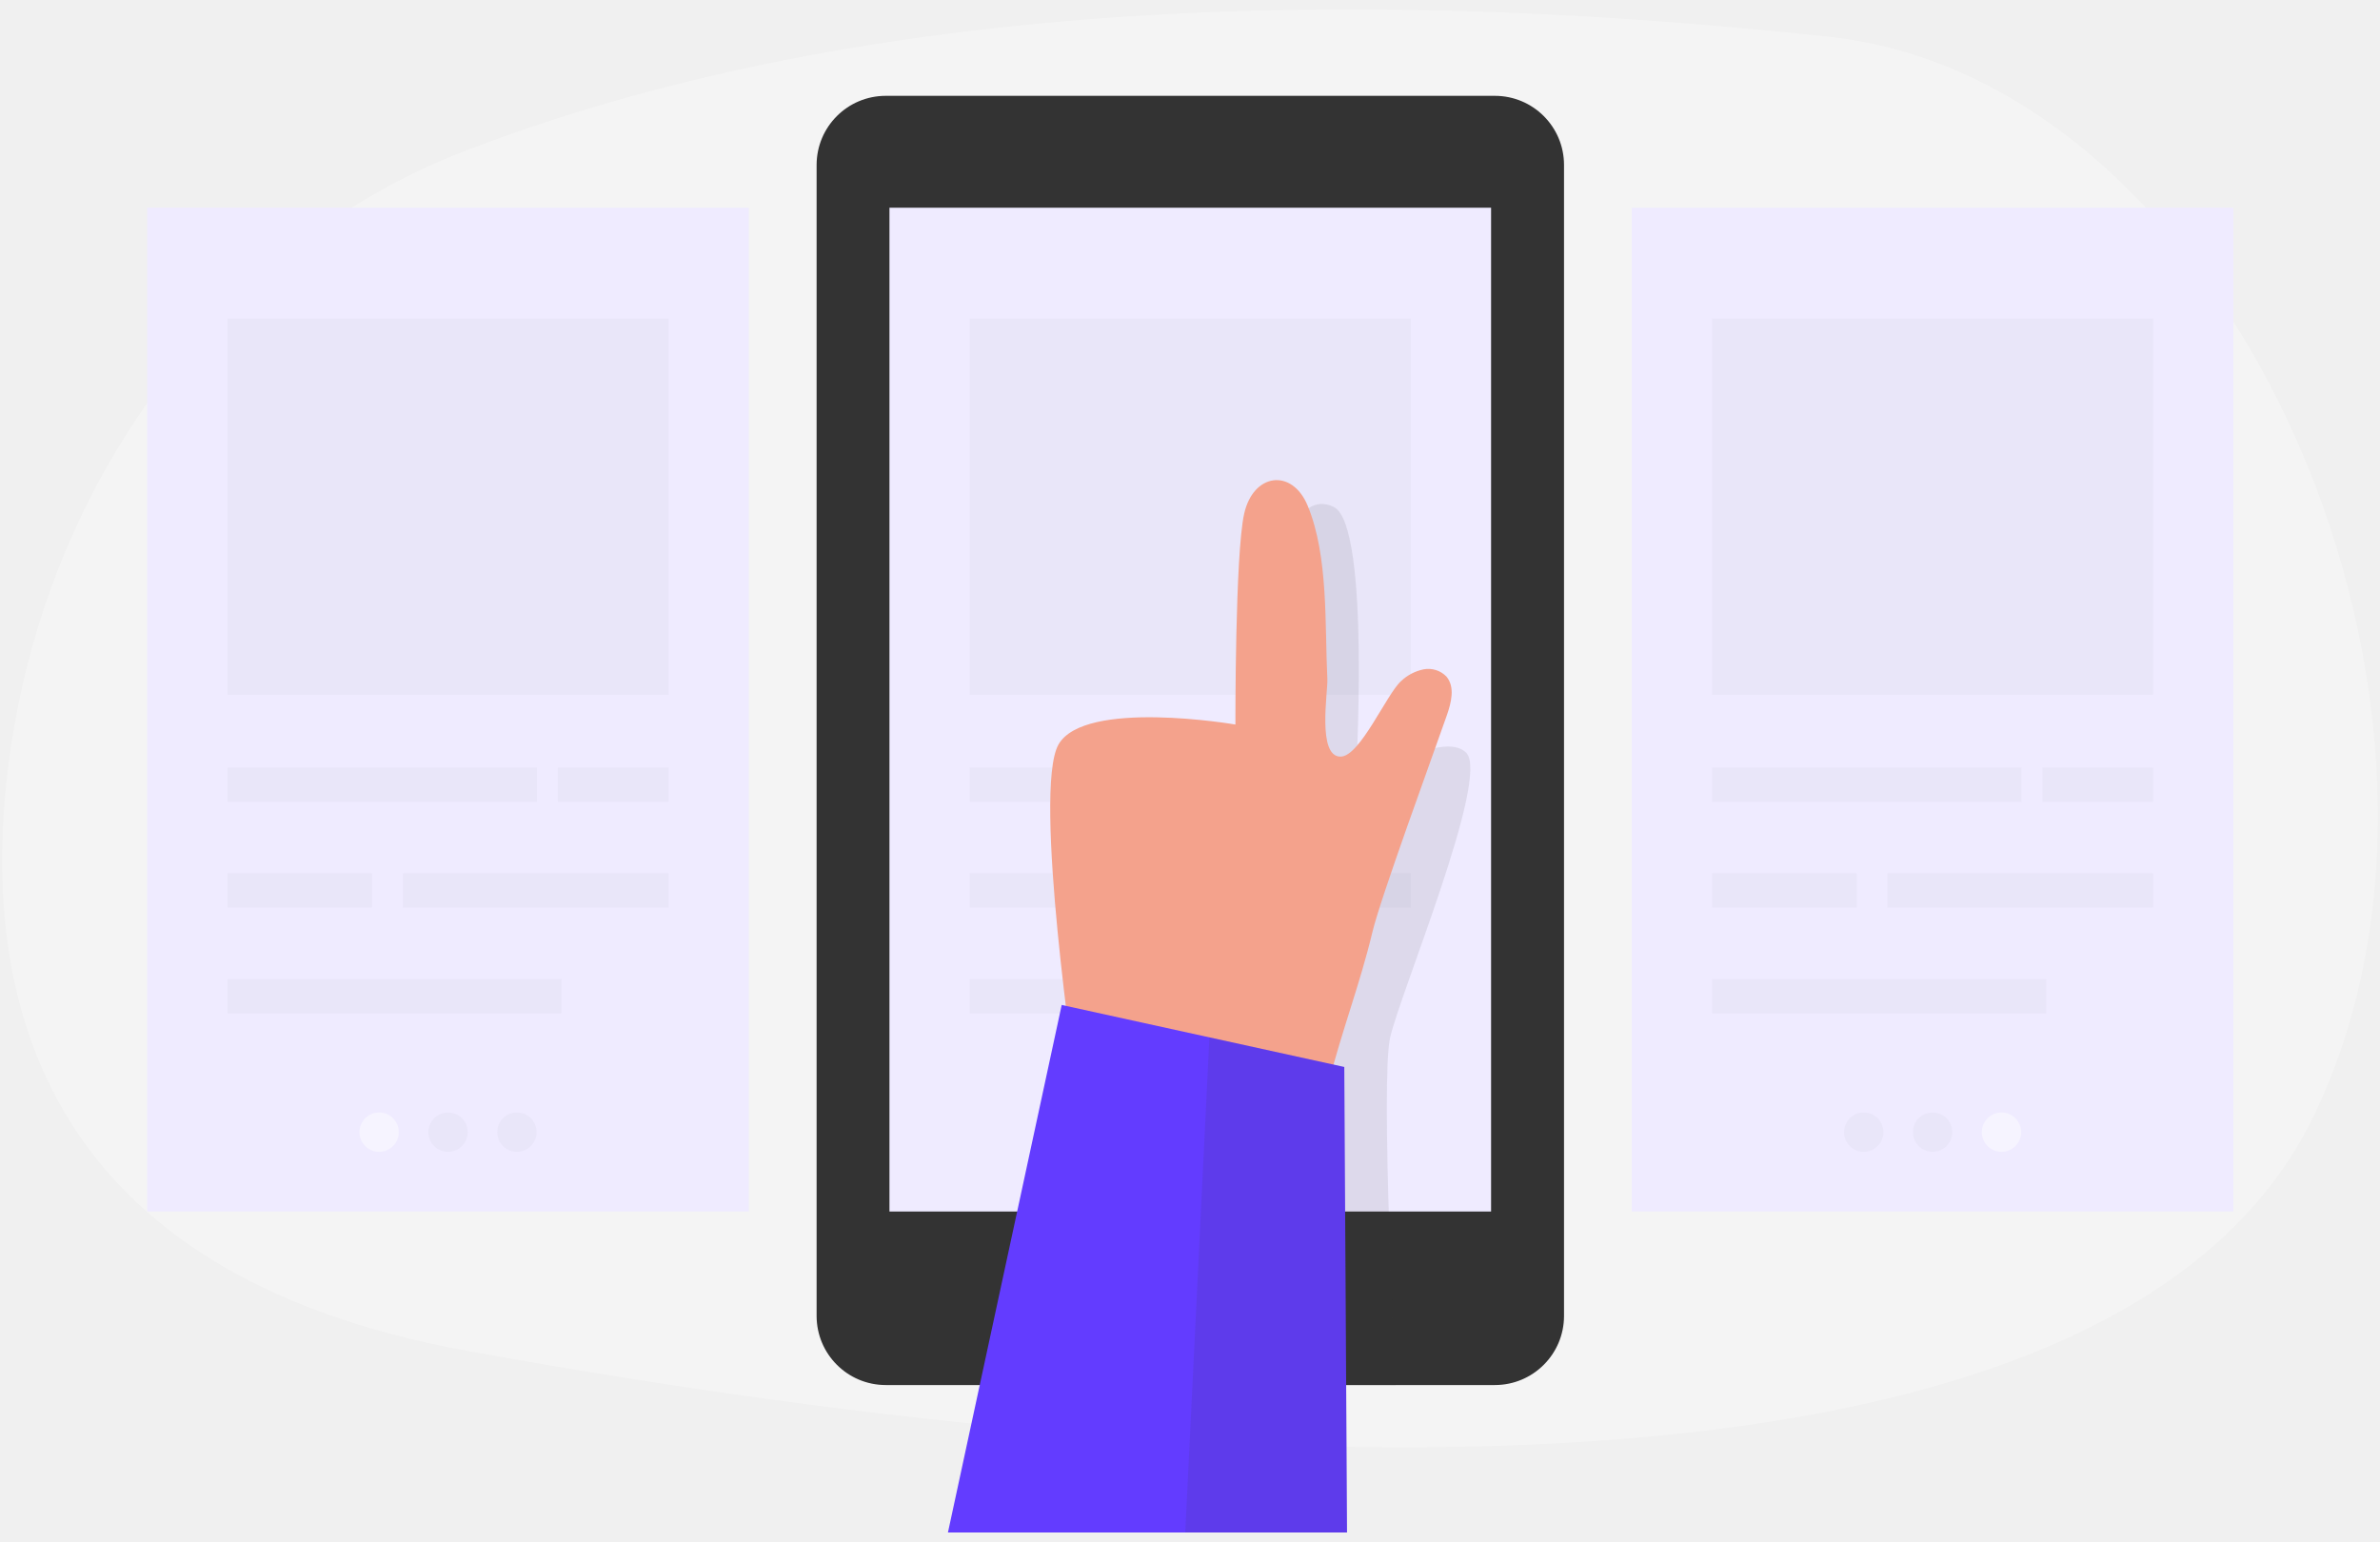
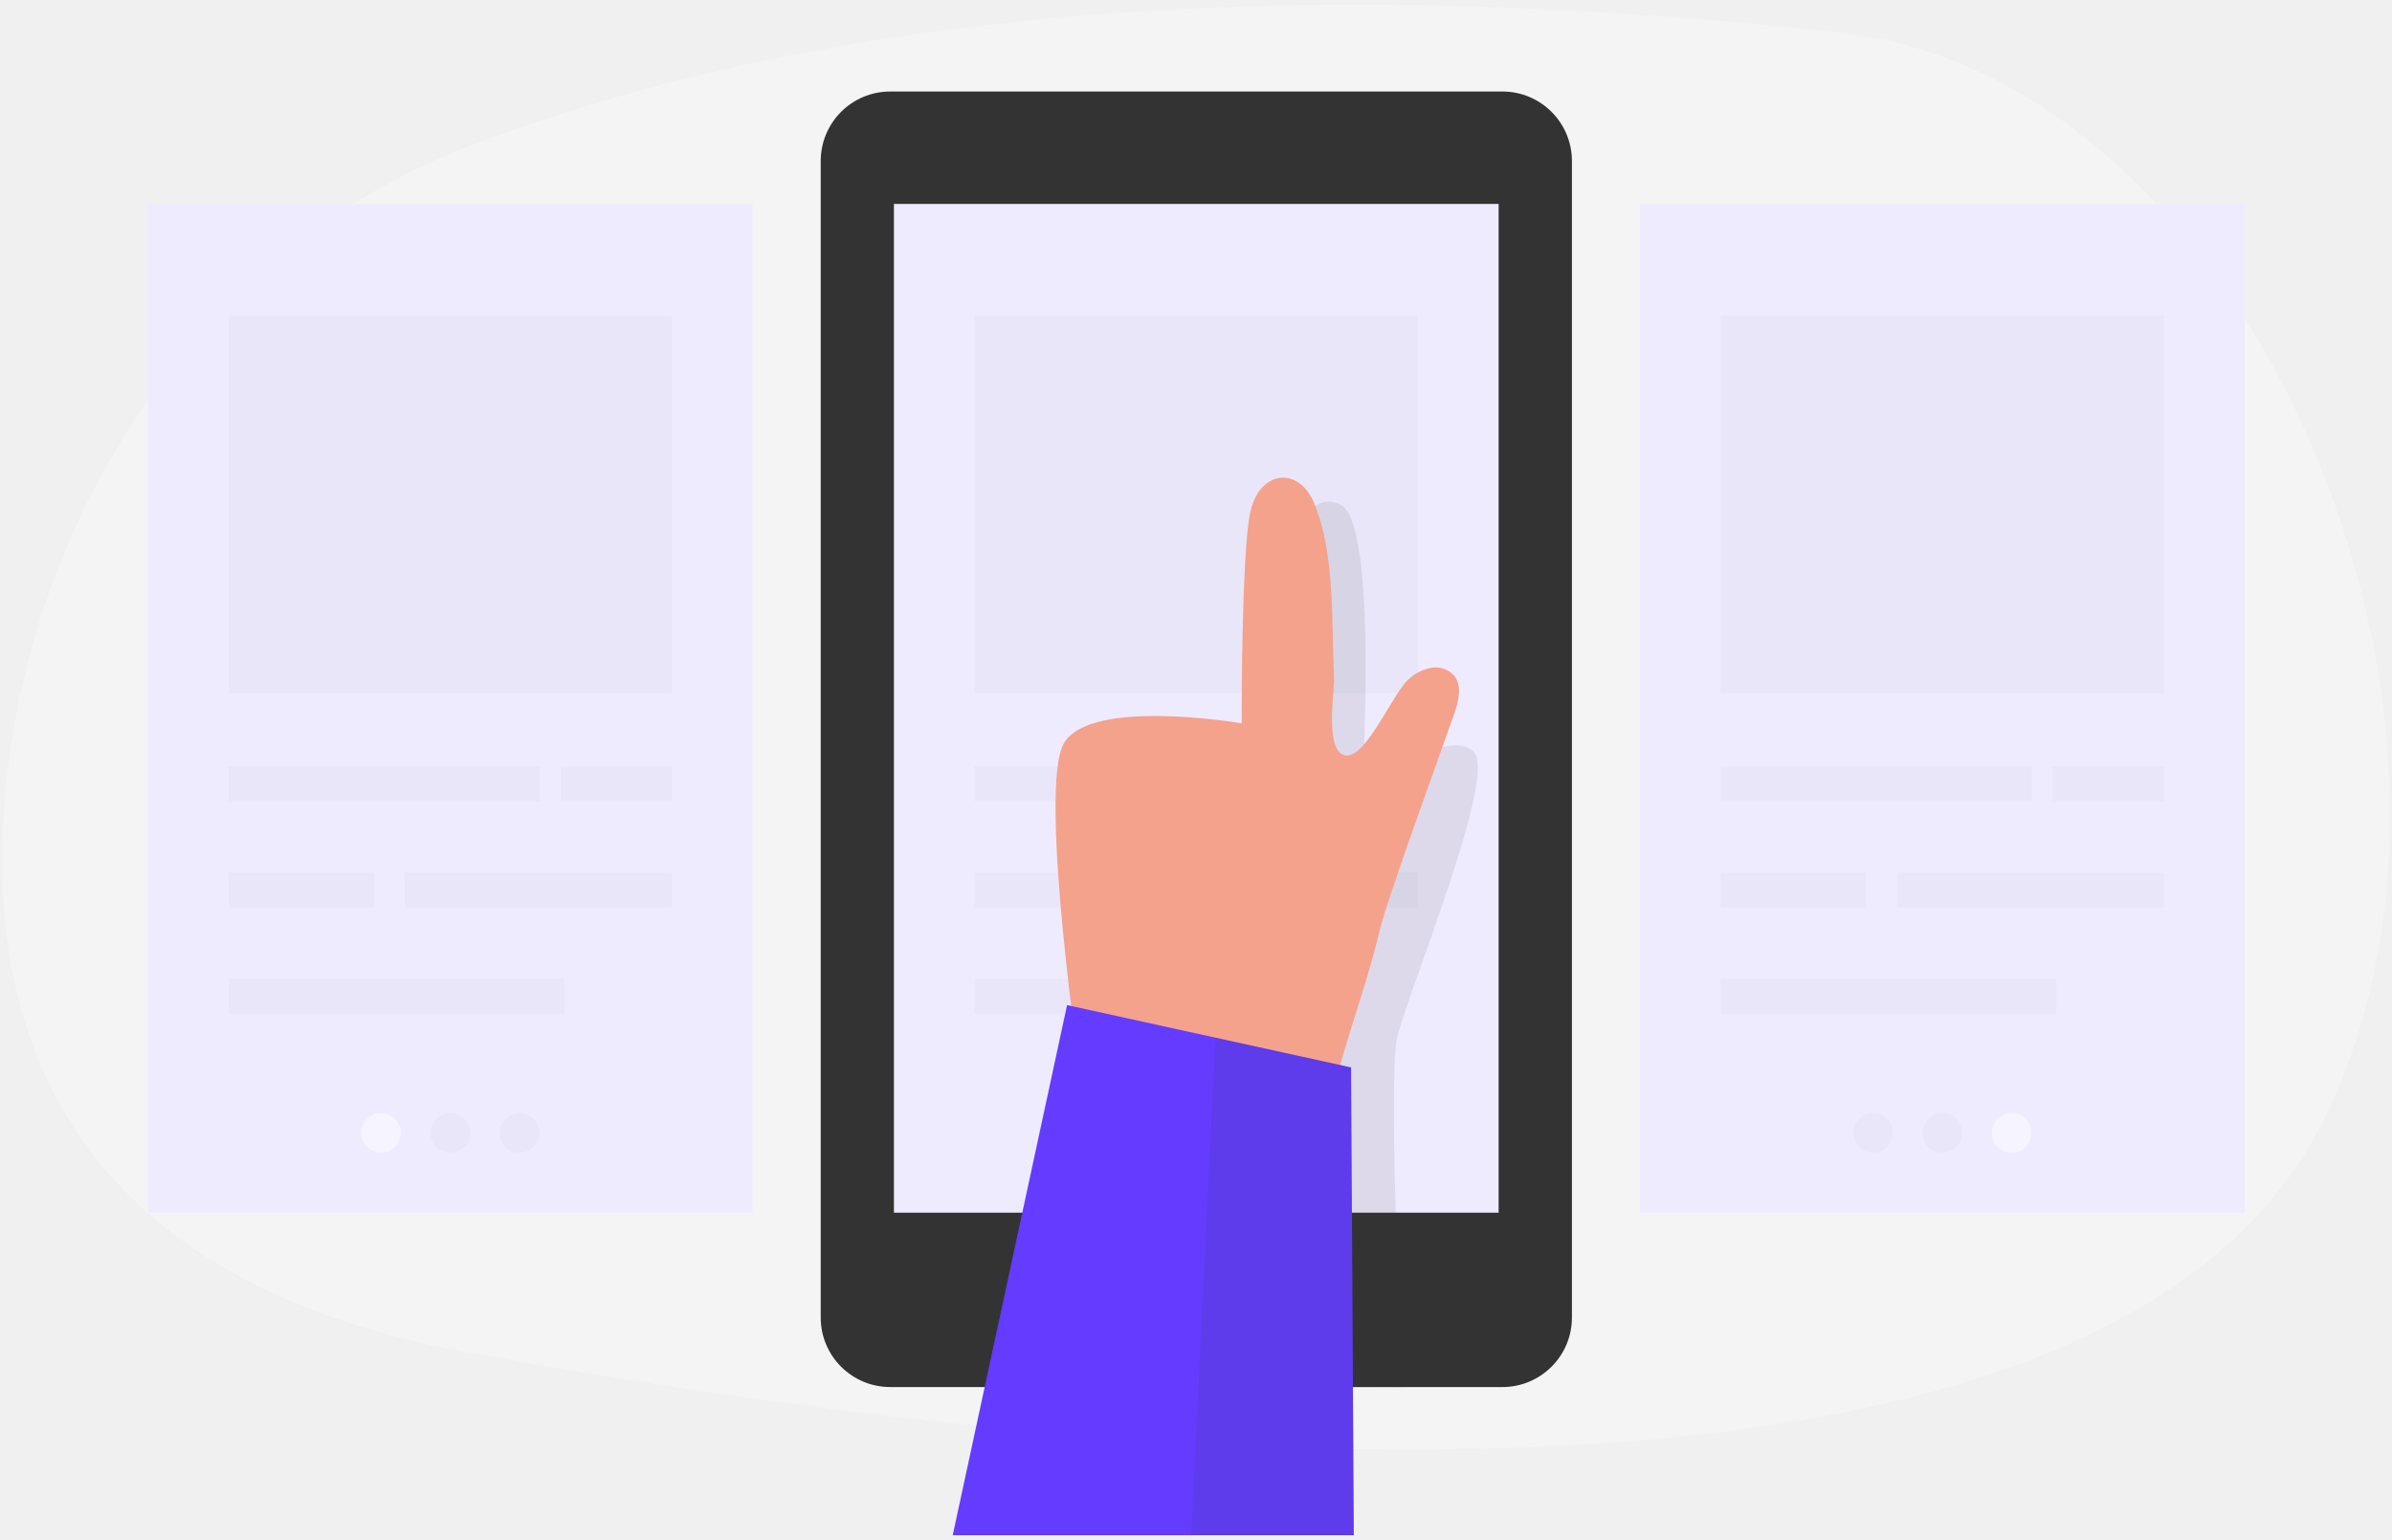
- <svg xmlns="http://www.w3.org/2000/svg" width="125" height="81" viewBox="0 0 125 81" fill="none">
-   <path opacity="0.3" d="M24.347 7.961C11.689 12.862 2.297 25.284 0.429 40.314C-1.132 52.979 2.597 66.973 24.544 70.959C67.247 78.719 111.267 79.627 121.476 58.697C131.684 37.767 117.713 4.251 96.039 1.932C78.841 0.087 49.073 -1.61 24.347 7.961Z" fill="white" />
-   <path d="M78.511 5.034H46.522C44.515 5.034 42.889 6.66 42.889 8.667V69.122C42.889 71.129 44.515 72.755 46.522 72.755H78.511C80.518 72.755 82.144 71.129 82.144 69.122V8.667C82.144 6.66 80.518 5.034 78.511 5.034Z" fill="#333333" />
-   <path opacity="0.03" d="M62.516 70.686C64.087 70.686 65.36 69.413 65.36 67.843C65.36 66.272 64.087 64.999 62.516 64.999C60.946 64.999 59.673 66.272 59.673 67.843C59.673 69.413 60.946 70.686 62.516 70.686Z" fill="#333333" />
-   <path d="M78.313 10.911H46.715V63.64H78.313V10.911Z" fill="#EFEBFF" />
-   <path opacity="0.03" d="M58.898 60.504C59.469 60.504 59.931 60.041 59.931 59.471C59.931 58.901 59.469 58.438 58.898 58.438C58.328 58.438 57.866 58.901 57.866 59.471C57.866 60.041 58.328 60.504 58.898 60.504Z" fill="#333333" />
-   <path opacity="0.44" d="M62.517 60.504C63.087 60.504 63.549 60.041 63.549 59.471C63.549 58.901 63.087 58.438 62.517 58.438C61.946 58.438 61.484 58.901 61.484 59.471C61.484 60.041 61.946 60.504 62.517 60.504Z" fill="white" />
-   <path opacity="0.03" d="M66.135 60.504C66.705 60.504 67.167 60.041 67.167 59.471C67.167 58.901 66.705 58.438 66.135 58.438C65.564 58.438 65.102 58.901 65.102 59.471C65.102 60.041 65.564 60.504 66.135 60.504Z" fill="#333333" />
-   <path opacity="0.03" d="M74.099 16.727H50.933V36.502H74.099V16.727Z" fill="#333333" />
-   <path opacity="0.03" d="M67.186 40.315H50.933V42.125H67.186V40.315Z" fill="#333333" />
-   <path opacity="0.03" d="M74.099 40.315H68.283V42.125H74.099V40.315Z" fill="#333333" />
-   <path opacity="0.03" d="M58.526 45.868H50.933V47.679H58.526V45.868Z" fill="#333333" />
-   <path opacity="0.03" d="M74.099 45.868H60.14V47.679H74.099V45.868Z" fill="#333333" />
-   <path opacity="0.03" d="M68.477 51.427H50.933V53.238H68.477V51.427Z" fill="#333333" />
-   <path d="M39.328 10.911H7.729V63.64H39.328V10.911Z" fill="#EFEBFF" />
-   <path opacity="0.44" d="M19.913 60.504C20.483 60.504 20.945 60.041 20.945 59.471C20.945 58.901 20.483 58.438 19.913 58.438C19.342 58.438 18.88 58.901 18.88 59.471C18.88 60.041 19.342 60.504 19.913 60.504Z" fill="white" />
-   <path opacity="0.03" d="M23.53 60.504C24.101 60.504 24.563 60.041 24.563 59.471C24.563 58.901 24.101 58.438 23.53 58.438C22.96 58.438 22.498 58.901 22.498 59.471C22.498 60.041 22.96 60.504 23.53 60.504Z" fill="#333333" />
-   <path opacity="0.03" d="M27.148 60.504C27.719 60.504 28.181 60.041 28.181 59.471C28.181 58.901 27.719 58.438 27.148 58.438C26.578 58.438 26.116 58.901 26.116 59.471C26.116 60.041 26.578 60.504 27.148 60.504Z" fill="#333333" />
-   <path opacity="0.03" d="M35.113 16.727H11.947V36.502H35.113V16.727Z" fill="#333333" />
-   <path opacity="0.03" d="M28.2 40.315H11.947V42.125H28.2V40.315Z" fill="#333333" />
-   <path opacity="0.03" d="M35.114 40.315H29.297V42.125H35.114V40.315Z" fill="#333333" />
-   <path opacity="0.03" d="M19.54 45.868H11.947V47.679H19.54V45.868Z" fill="#333333" />
-   <path opacity="0.03" d="M35.114 45.868H21.154V47.679H35.114V45.868Z" fill="#333333" />
-   <path opacity="0.03" d="M29.491 51.427H11.947V53.238H29.491V51.427Z" fill="#333333" />
-   <path d="M117.299 10.911H85.701V63.64H117.299V10.911Z" fill="#EFEBFF" />
-   <path opacity="0.03" d="M97.885 60.504C98.455 60.504 98.917 60.041 98.917 59.471C98.917 58.901 98.455 58.438 97.885 58.438C97.314 58.438 96.852 58.901 96.852 59.471C96.852 60.041 97.314 60.504 97.885 60.504Z" fill="#333333" />
-   <path opacity="0.03" d="M101.502 60.504C102.073 60.504 102.535 60.041 102.535 59.471C102.535 58.901 102.073 58.438 101.502 58.438C100.932 58.438 100.47 58.901 100.47 59.471C100.47 60.041 100.932 60.504 101.502 60.504Z" fill="#333333" />
-   <path opacity="0.44" d="M105.121 60.504C105.691 60.504 106.153 60.041 106.153 59.471C106.153 58.901 105.691 58.438 105.121 58.438C104.55 58.438 104.088 58.901 104.088 59.471C104.088 60.041 104.55 60.504 105.121 60.504Z" fill="white" />
-   <path opacity="0.03" d="M113.086 16.727H89.919V36.502H113.086V16.727Z" fill="#333333" />
-   <path opacity="0.03" d="M106.172 40.315H89.919V42.125H106.172V40.315Z" fill="#333333" />
-   <path opacity="0.03" d="M113.085 40.315H107.269V42.125H113.085V40.315Z" fill="#333333" />
-   <path opacity="0.03" d="M97.512 45.868H89.919V47.679H97.512V45.868Z" fill="#333333" />
-   <path opacity="0.03" d="M113.09 45.868H99.13V47.679H113.09V45.868Z" fill="#333333" />
-   <path opacity="0.03" d="M107.463 51.427H89.919V53.238H107.463V51.427Z" fill="#333333" />
-   <path opacity="0.1" d="M73.298 72.77C73.298 72.39 72.494 56.825 73.01 54.509C73.526 52.193 78.264 40.872 77.015 39.551C75.766 38.23 71.191 41.236 71.191 41.236C71.191 41.236 72.027 27.603 70.052 26.631C68.078 25.66 67.201 29.467 67.201 29.467L66.15 44.718L60.941 72.698L73.298 72.77Z" fill="#333333" />
-   <path d="M69.779 56.897C70.443 54.239 71.442 51.647 72.08 48.962C72.501 47.186 75.227 39.76 75.99 37.573C76.225 36.901 76.427 36.089 75.971 35.542C75.817 35.382 75.626 35.263 75.414 35.197C75.202 35.131 74.977 35.119 74.76 35.162C74.321 35.254 73.916 35.465 73.591 35.773C72.831 36.442 71.43 39.748 70.405 39.745C69.164 39.745 69.749 36.328 69.714 35.671C69.574 32.843 69.783 29.217 68.678 26.559C67.858 24.585 65.823 24.851 65.345 26.985C64.866 29.118 64.885 38.059 64.885 38.059C64.885 38.059 56.943 36.696 55.588 39.118C54.232 41.54 56.522 56.927 56.522 56.927L69.779 56.897Z" fill="#F4A28C" />
-   <path d="M70.747 80.5L70.603 56.047L55.762 52.79L49.787 80.5H70.747Z" fill="#633CFF" />
-   <path opacity="0.1" d="M70.748 80.5L70.603 56.047L63.519 54.49L62.251 80.5H70.748Z" fill="#333333" />
+ <svg xmlns="http://www.w3.org/2000/svg" width="250" height="161" viewBox="0 0 250 161" fill="none">
+   <path opacity="0.3" d="M48.694 15.421C23.379 25.224 4.594 50.068 0.858 80.129C-2.263 105.459 5.193 133.446 49.088 141.419C134.494 156.939 222.534 158.754 242.952 116.894C263.369 75.034 235.427 8.003 192.079 3.364C157.683 -0.327 98.147 -3.721 48.694 15.421Z" fill="white" />
+   <path d="M157.022 9.567H93.044C89.031 9.567 85.778 12.82 85.778 16.834V137.744C85.778 141.757 89.031 145.01 93.044 145.01H157.022C161.036 145.01 164.289 141.757 164.289 137.744V16.834C164.289 12.82 161.036 9.567 157.022 9.567Z" fill="#333333" />
+   <path opacity="0.03" d="M125.033 140.872C128.174 140.872 130.72 138.326 130.72 135.185C130.72 132.044 128.174 129.498 125.033 129.498C121.892 129.498 119.346 132.044 119.346 135.185C119.346 138.326 121.892 140.872 125.033 140.872Z" fill="#333333" />
+   <path d="M156.628 21.321H93.431V126.78H156.628V21.321Z" fill="#EFEBFF" />
+   <path opacity="0.03" d="M117.797 120.508C118.938 120.508 119.862 119.583 119.862 118.443C119.862 117.302 118.938 116.377 117.797 116.377C116.656 116.377 115.732 117.302 115.732 118.443C115.732 119.583 116.656 120.508 117.797 120.508Z" fill="#333333" />
+   <path opacity="0.44" d="M125.033 120.508C126.174 120.508 127.099 119.583 127.099 118.443C127.099 117.302 126.174 116.377 125.033 116.377C123.893 116.377 122.968 117.302 122.968 118.443C122.968 119.583 123.893 120.508 125.033 120.508Z" fill="white" />
+   <path opacity="0.03" d="M132.269 120.508C133.41 120.508 134.335 119.583 134.335 118.443C134.335 117.302 133.41 116.377 132.269 116.377C131.129 116.377 130.204 117.302 130.204 118.443C130.204 119.583 131.129 120.508 132.269 120.508Z" fill="#333333" />
+   <path opacity="0.03" d="M148.199 32.953H101.867V72.505H148.199V32.953Z" fill="#333333" />
+   <path opacity="0.03" d="M134.373 80.129H101.867V83.75H134.373V80.129Z" fill="#333333" />
+   <path opacity="0.03" d="M148.199 80.129H136.567V83.75H148.199V80.129Z" fill="#333333" />
+   <path opacity="0.03" d="M117.053 91.237H101.867V94.859H117.053V91.237Z" fill="#333333" />
+   <path opacity="0.03" d="M148.199 91.237H120.28V94.859H148.199V91.237Z" fill="#333333" />
+   <path opacity="0.03" d="M136.954 102.353H101.867V105.975H136.954V102.353Z" fill="#333333" />
+   <path d="M78.656 21.321H15.459V126.78H78.656V21.321Z" fill="#EFEBFF" />
+   <path opacity="0.44" d="M39.825 120.508C40.966 120.508 41.89 119.583 41.89 118.443C41.89 117.302 40.966 116.377 39.825 116.377C38.684 116.377 37.76 117.302 37.76 118.443C37.76 119.583 38.684 120.508 39.825 120.508Z" fill="white" />
+   <path opacity="0.03" d="M47.061 120.508C48.202 120.508 49.126 119.583 49.126 118.443C49.126 117.302 48.202 116.377 47.061 116.377C45.92 116.377 44.996 117.302 44.996 118.443C44.996 119.583 45.92 120.508 47.061 120.508Z" fill="#333333" />
+   <path opacity="0.03" d="M54.297 120.508C55.438 120.508 56.362 119.583 56.362 118.443C56.362 117.302 55.438 116.377 54.297 116.377C53.156 116.377 52.232 117.302 52.232 118.443C52.232 119.583 53.156 120.508 54.297 120.508Z" fill="#333333" />
+   <path opacity="0.03" d="M70.227 32.953H23.895V72.505H70.227V32.953Z" fill="#333333" />
+   <path opacity="0.03" d="M56.4 80.129H23.895V83.75H56.4V80.129Z" fill="#333333" />
+   <path opacity="0.03" d="M70.227 80.129H58.595V83.75H70.227V80.129Z" fill="#333333" />
+   <path opacity="0.03" d="M39.081 91.237H23.895V94.859H39.081V91.237Z" fill="#333333" />
+   <path opacity="0.03" d="M70.227 91.237H42.308V94.859H70.227V91.237Z" fill="#333333" />
+   <path opacity="0.03" d="M58.982 102.353H23.895V105.975H58.982V102.353Z" fill="#333333" />
+   <path d="M234.6 21.321H171.403V126.78H234.6V21.321Z" fill="#EFEBFF" />
+   <path opacity="0.03" d="M195.769 120.508C196.91 120.508 197.834 119.583 197.834 118.443C197.834 117.302 196.91 116.377 195.769 116.377C194.629 116.377 193.704 117.302 193.704 118.443C193.704 119.583 194.629 120.508 195.769 120.508Z" fill="#333333" />
+   <path opacity="0.03" d="M203.005 120.508C204.146 120.508 205.071 119.583 205.071 118.443C205.071 117.302 204.146 116.377 203.005 116.377C201.865 116.377 200.94 117.302 200.94 118.443C200.94 119.583 201.865 120.508 203.005 120.508Z" fill="#333333" />
+   <path opacity="0.44" d="M210.242 120.508C211.382 120.508 212.307 119.583 212.307 118.443C212.307 117.302 211.382 116.377 210.242 116.377C209.101 116.377 208.176 117.302 208.176 118.443C208.176 119.583 209.101 120.508 210.242 120.508Z" fill="white" />
+   <path opacity="0.03" d="M226.171 32.953H179.839V72.505H226.171V32.953Z" fill="#333333" />
+   <path opacity="0.03" d="M212.345 80.129H179.839V83.75H212.345V80.129Z" fill="#333333" />
+   <path opacity="0.03" d="M226.171 80.129H214.539V83.75H226.171V80.129Z" fill="#333333" />
+   <path opacity="0.03" d="M195.025 91.237H179.839V94.859H195.025V91.237Z" fill="#333333" />
+   <path opacity="0.03" d="M226.179 91.237H198.26V94.859H226.179V91.237Z" fill="#333333" />
+   <path opacity="0.03" d="M214.926 102.353H179.839V105.975H214.926V102.353Z" fill="#333333" />
+   <path opacity="0.1" d="M146.597 145.041C146.597 144.281 144.987 113.15 146.02 108.519C147.053 103.887 156.529 81.245 154.031 78.602C151.533 75.96 142.383 81.974 142.383 81.974C142.383 81.974 144.054 54.707 140.105 52.764C136.157 50.82 134.403 58.435 134.403 58.435L132.3 88.936L121.882 144.896L146.597 145.041Z" fill="#333333" />
+   <path d="M139.559 113.295C140.887 107.979 142.884 102.793 144.16 97.425C145.003 93.872 150.455 79.02 151.981 74.646C152.451 73.302 152.854 71.677 151.943 70.584C151.635 70.264 151.252 70.027 150.829 69.895C150.406 69.762 149.956 69.738 149.521 69.825C148.643 70.008 147.833 70.431 147.182 71.047C145.663 72.384 142.862 78.997 140.811 78.99C138.329 78.99 139.498 72.156 139.43 70.842C139.149 65.186 139.566 57.934 137.357 52.619C135.717 48.671 131.647 49.202 130.69 53.47C129.733 57.737 129.771 75.618 129.771 75.618C129.771 75.618 113.887 72.892 111.176 77.737C108.465 82.581 113.044 113.355 113.044 113.355L139.559 113.295Z" fill="#F4A28C" />
+   <path d="M141.495 160.5L141.206 111.594L111.525 105.079L99.574 160.5H141.495Z" fill="#633CFF" />
+   <path opacity="0.1" d="M141.495 160.5L141.206 111.594L127.038 108.481L124.502 160.5H141.495Z" fill="#333333" />
</svg>
